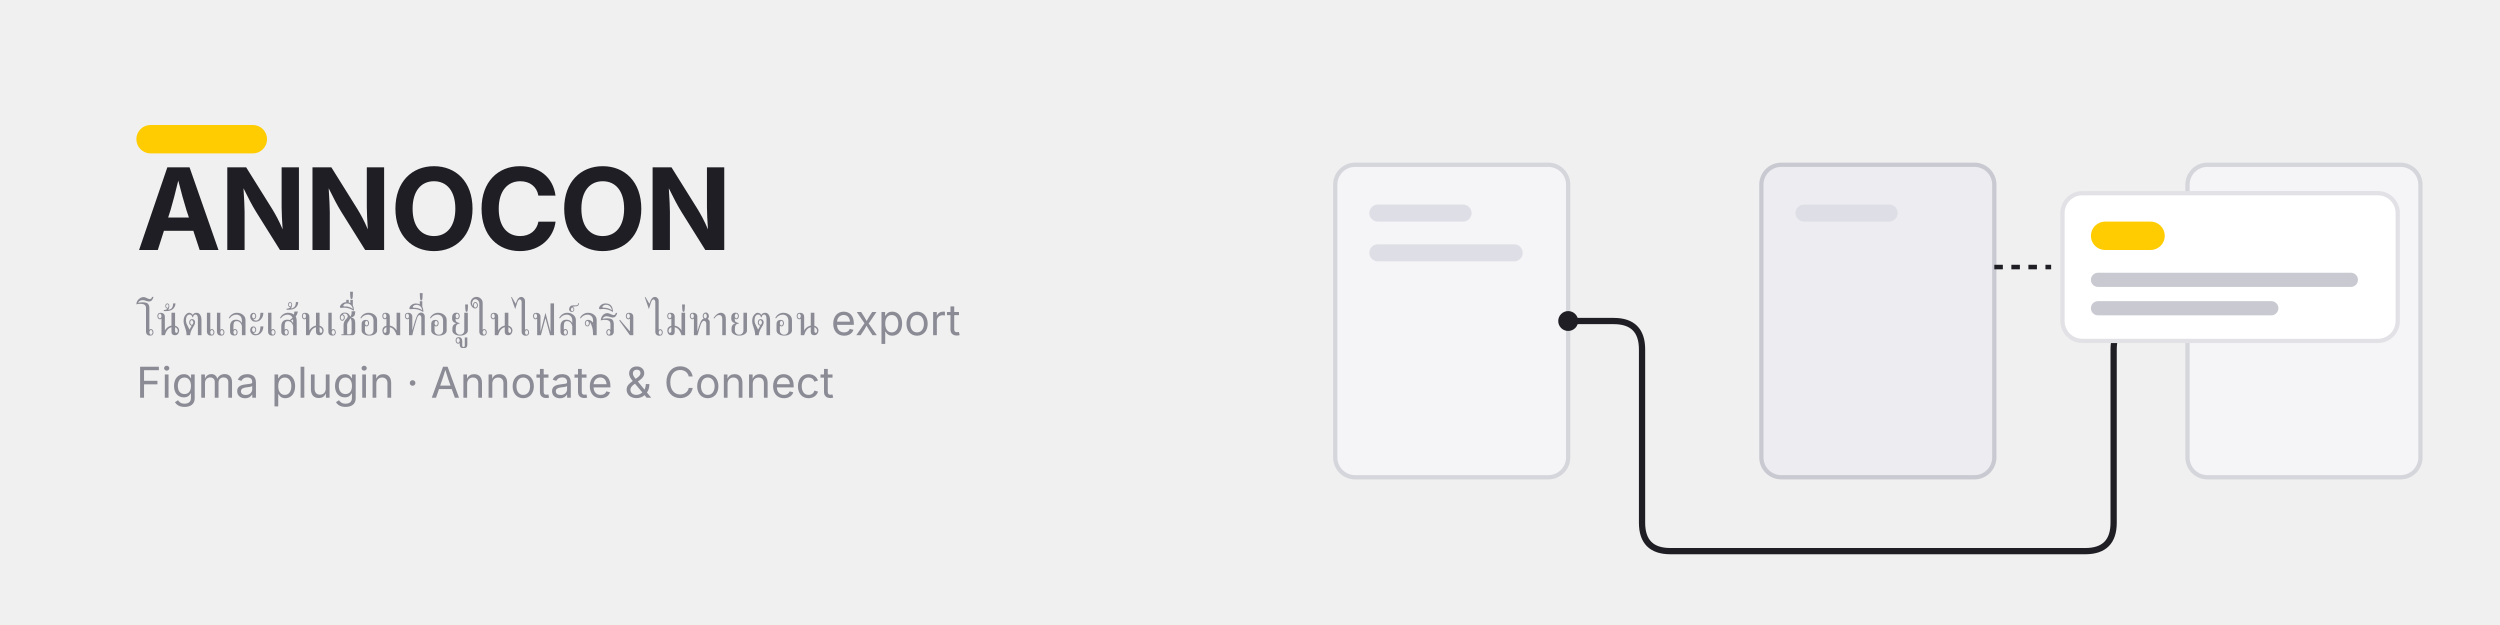
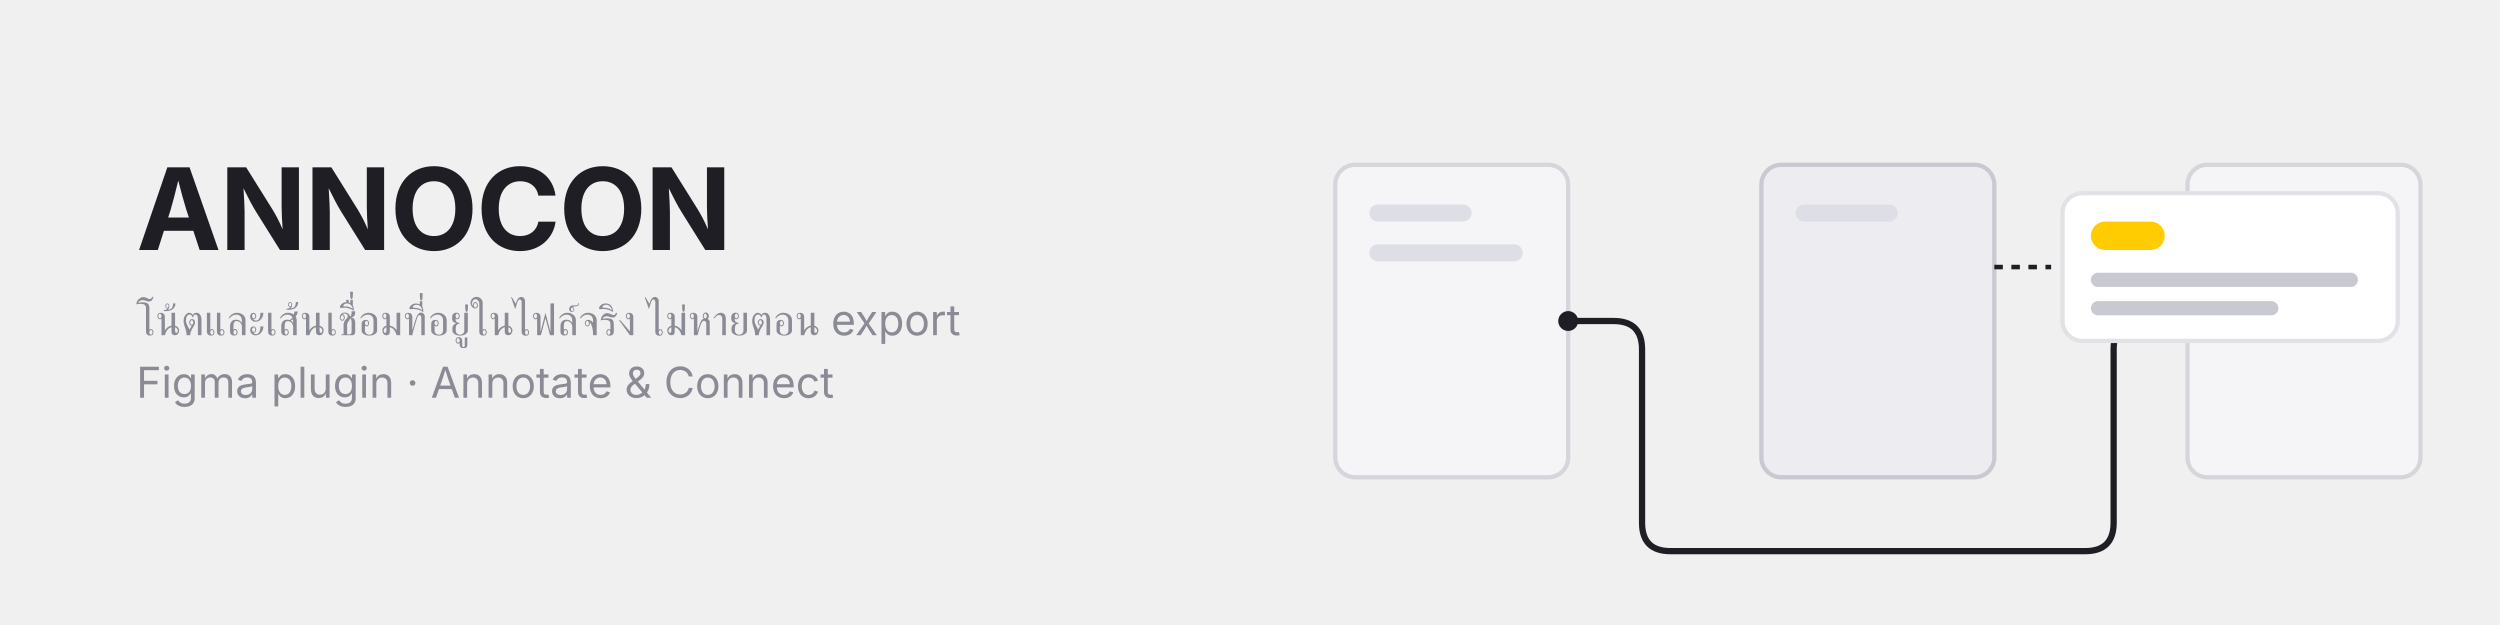
<svg xmlns="http://www.w3.org/2000/svg" viewBox="0 0 880 220" width="880" height="220" role="img" aria-label="ANNOCON — โน้ตและเส้นเชื่อมที่ผูกติดกับไฟล์ Figma จริง">
  <style>
    .name { font: 700 40px -apple-system, BlinkMacSystemFont, "Segoe UI", sans-serif; fill: #1E1E24; letter-spacing: -0.5px; }
    .tag { font: 400 15px -apple-system, BlinkMacSystemFont, "Segoe UI", sans-serif; fill: #8B8B96; }
    .s { fill: #F5F5F7; stroke: #D5D5DC; stroke-width: 1.5; }
    .s2 { fill: #ECECF1; stroke: #C9C9D2; stroke-width: 1.5; }
    .b { fill: #DEDEE6; }
    .w { fill: none; stroke: #1E1E24; stroke-width: 2.2; stroke-linecap: round; stroke-linejoin: round; }
    .c { fill: #1E1E24; }
    .card { fill: #FFFFFF; stroke: #E1E1E6; stroke-width: 1.5; }
    .t { fill: #C9C9D2; }
    .chip { fill: #FECC00; }
    .lead { stroke: #1E1E24; stroke-width: 1.6; stroke-dasharray: 3 3; fill: none; }
    @media (prefers-color-scheme: dark) {
      .name { fill: #F2F2F5; }
      .tag { fill: #8B8B96; }
      .s { fill: #26262C; stroke: #3A3A44; }
      .s2 { fill: #2E2E36; stroke: #43434F; }
      .b { fill: #3A3A44; }
      .w { stroke: #E8E8EE; }
      .c { fill: #E8E8EE; }
      .card { fill: #1C1C21; stroke: #3A3A44; }
      .t { fill: #4A4A56; }
      .lead { stroke: #E8E8EE; }
    }
  </style>
  <g transform="translate(48, 74)">
-     <rect class="chip" x="0" y="-30" width="46" height="10" rx="5" />
    <text class="name" x="0" y="14">ANNOCON</text>
    <text class="tag" x="0" y="44">โน้ตและเส้นเชื่อมที่อยู่ในไฟล์จริง ไม่หายตอน export</text>
    <text class="tag" x="0" y="66">Figma plugin · Annotate &amp; Connect</text>
  </g>
  <g transform="translate(470, 34)">
    <rect class="s" x="0" y="24" width="82" height="110" rx="7" />
    <rect class="b" x="12" y="38" width="36" height="6" rx="3" />
    <rect class="b" x="12" y="52" width="54" height="6" rx="3" />
    <rect class="s2" x="150" y="24" width="82" height="110" rx="7" />
    <rect class="b" x="162" y="38" width="36" height="6" rx="3" />
    <rect class="s" x="300" y="24" width="82" height="110" rx="7" />
    <rect class="b" x="312" y="38" width="36" height="6" rx="3" />
    <path class="w" d="M82 79 L98 79 Q108 79 108 89 L108 150 Q108 160 118 160 L264 160 Q274 160 274 150 L274 89 Q274 79 284 79 L292 79">
      <animate attributeName="stroke-dasharray" values="0 700;700 0;700 0" keyTimes="0;0.45;1" dur="3.4s" repeatCount="indefinite" calcMode="spline" keySplines="0.32 0 0.12 1;0 0 1 1" />
    </path>
    <path class="c" d="M290 73 L302 79 L290 85 Z">
      <animate attributeName="opacity" values="0;0;1;1" keyTimes="0;0.45;0.55;1" dur="3.4s" repeatCount="indefinite" />
    </path>
    <circle class="c" cx="82" cy="79" r="3.5">
      <animate attributeName="opacity" values="0;1;1" keyTimes="0;0.08;1" dur="3.4s" repeatCount="indefinite" />
    </circle>
    <g>
      <path class="lead" d="M232 60 L252 60" />
      <rect class="card" x="256" y="34" width="118" height="52" rx="7" />
      <rect class="chip" x="266" y="44" width="26" height="10" rx="5" />
      <rect class="t" x="266" y="62" width="94" height="5" rx="2.5" />
      <rect class="t" x="266" y="72" width="66" height="5" rx="2.5" />
      <animate attributeName="opacity" values="0;0;1;1" keyTimes="0;0.55;0.72;1" dur="3.4s" repeatCount="indefinite" />
    </g>
  </g>
</svg>
